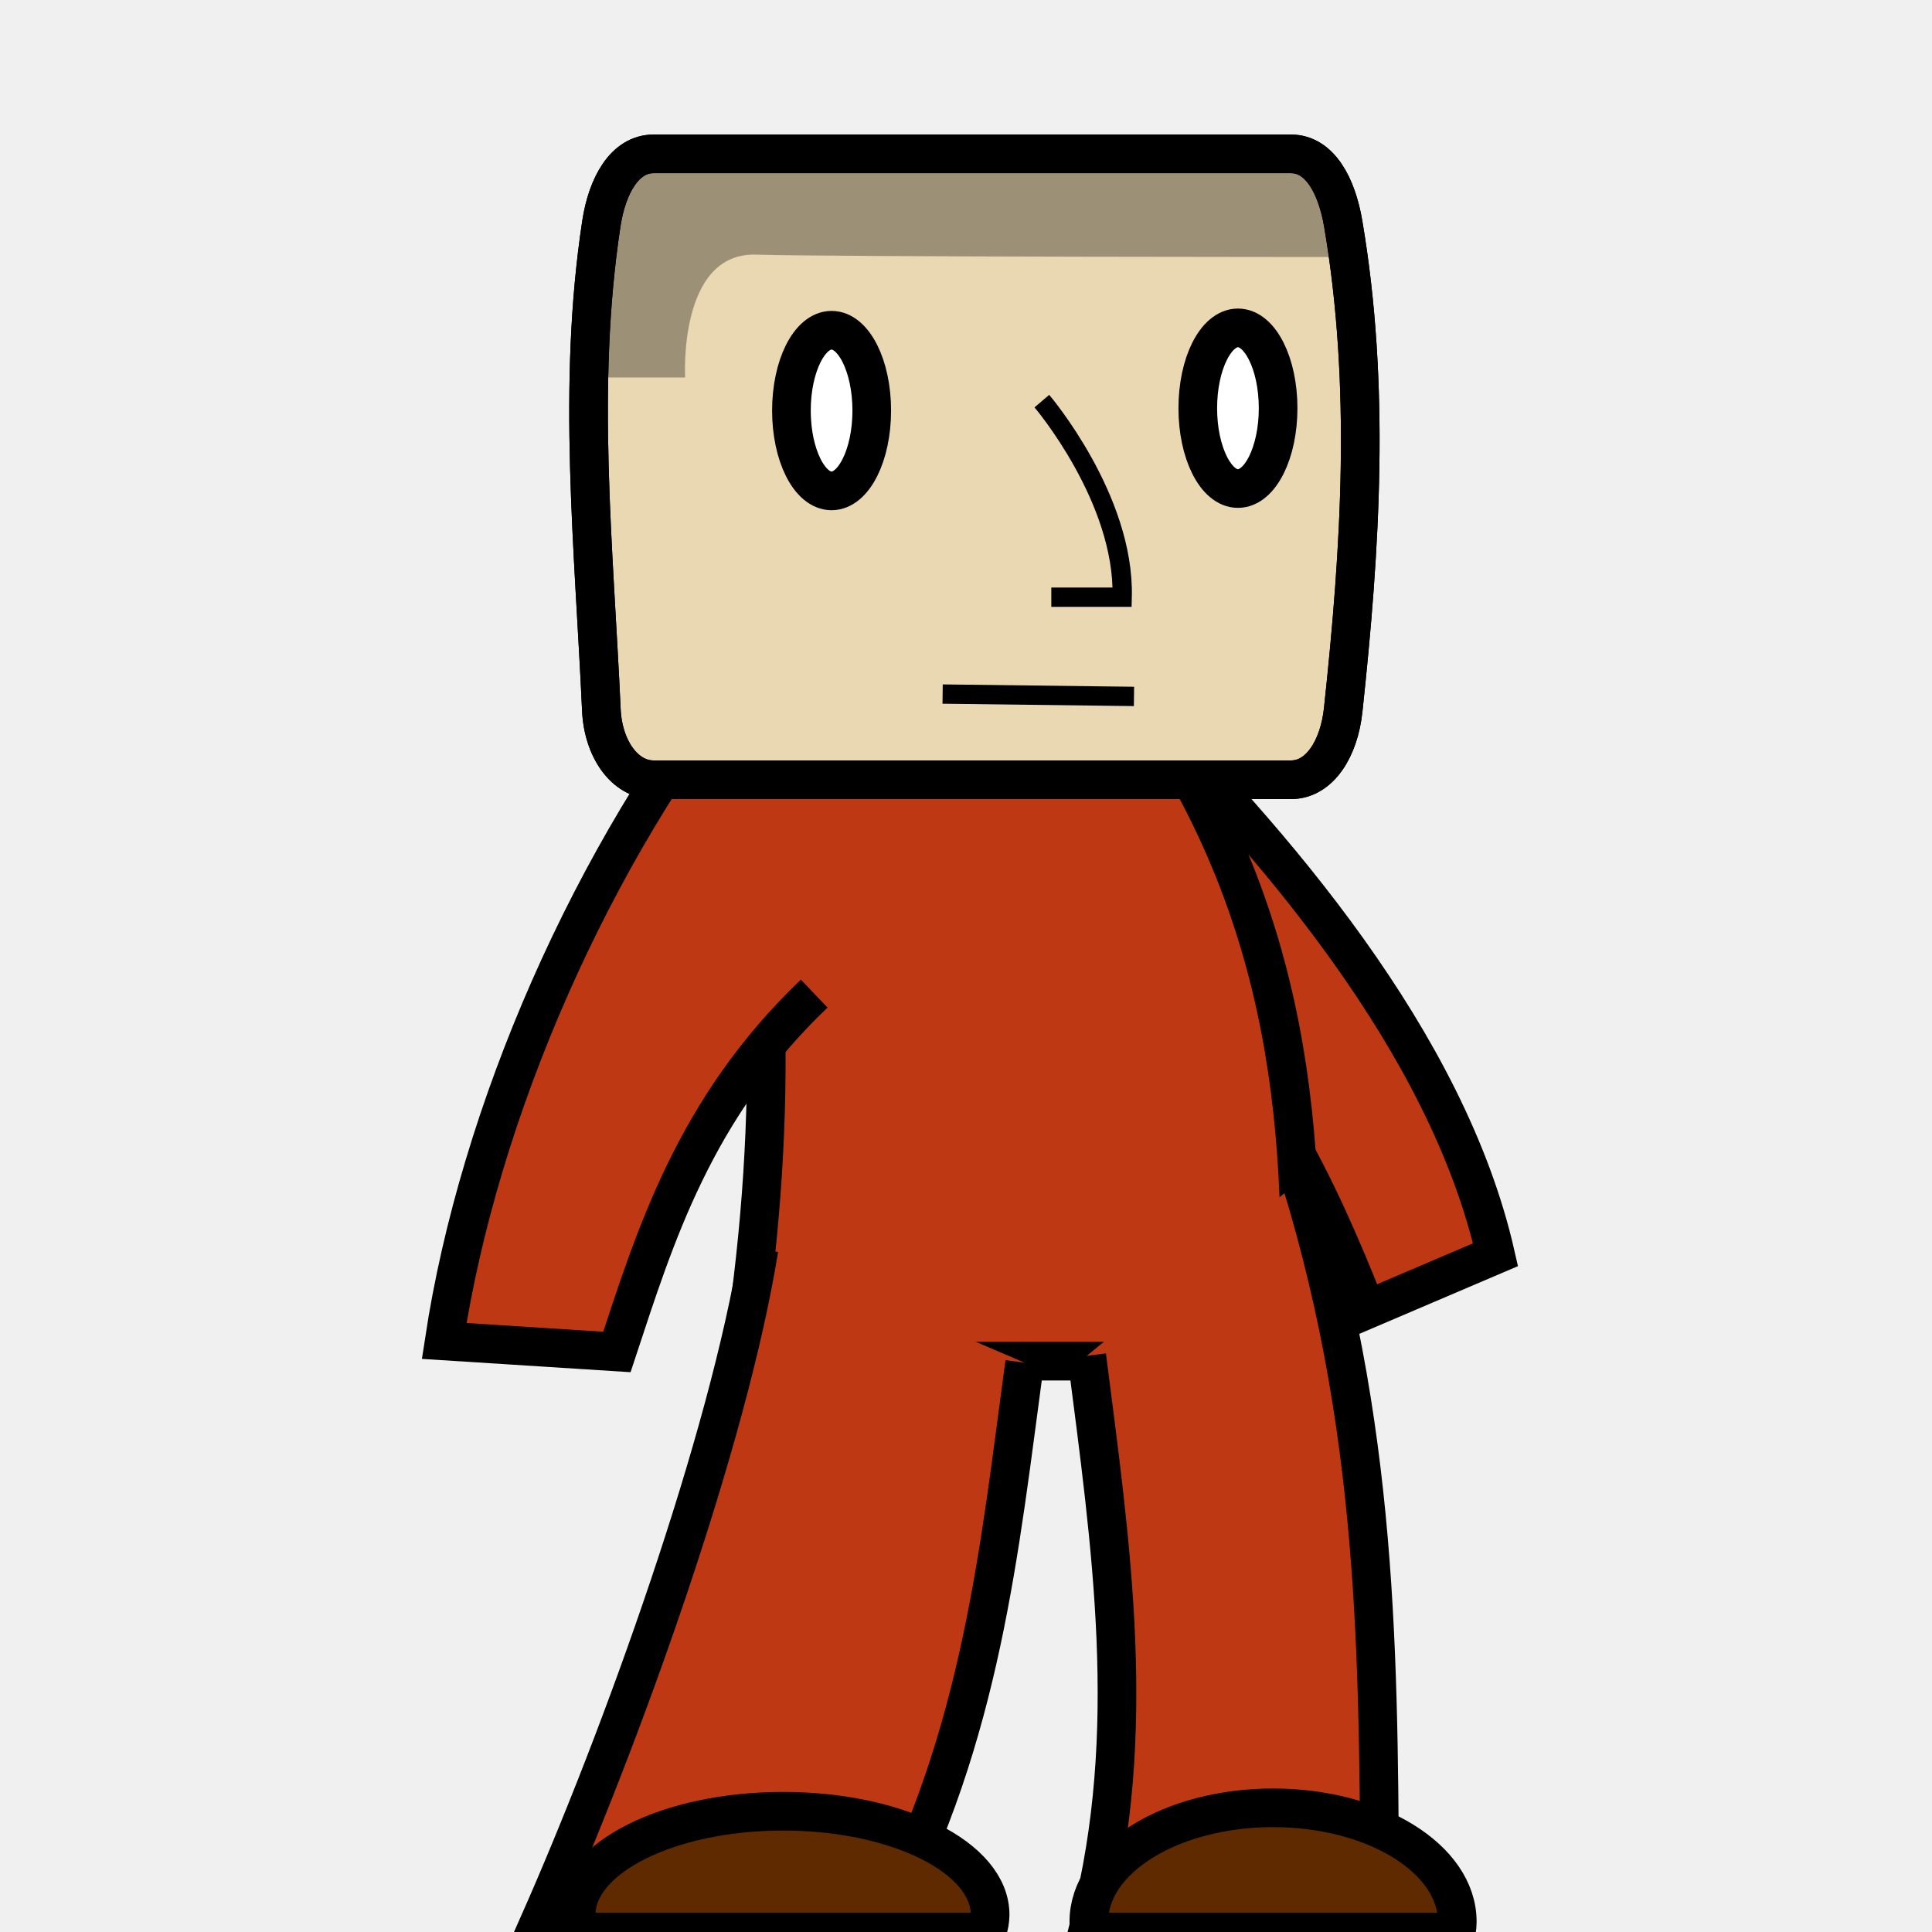
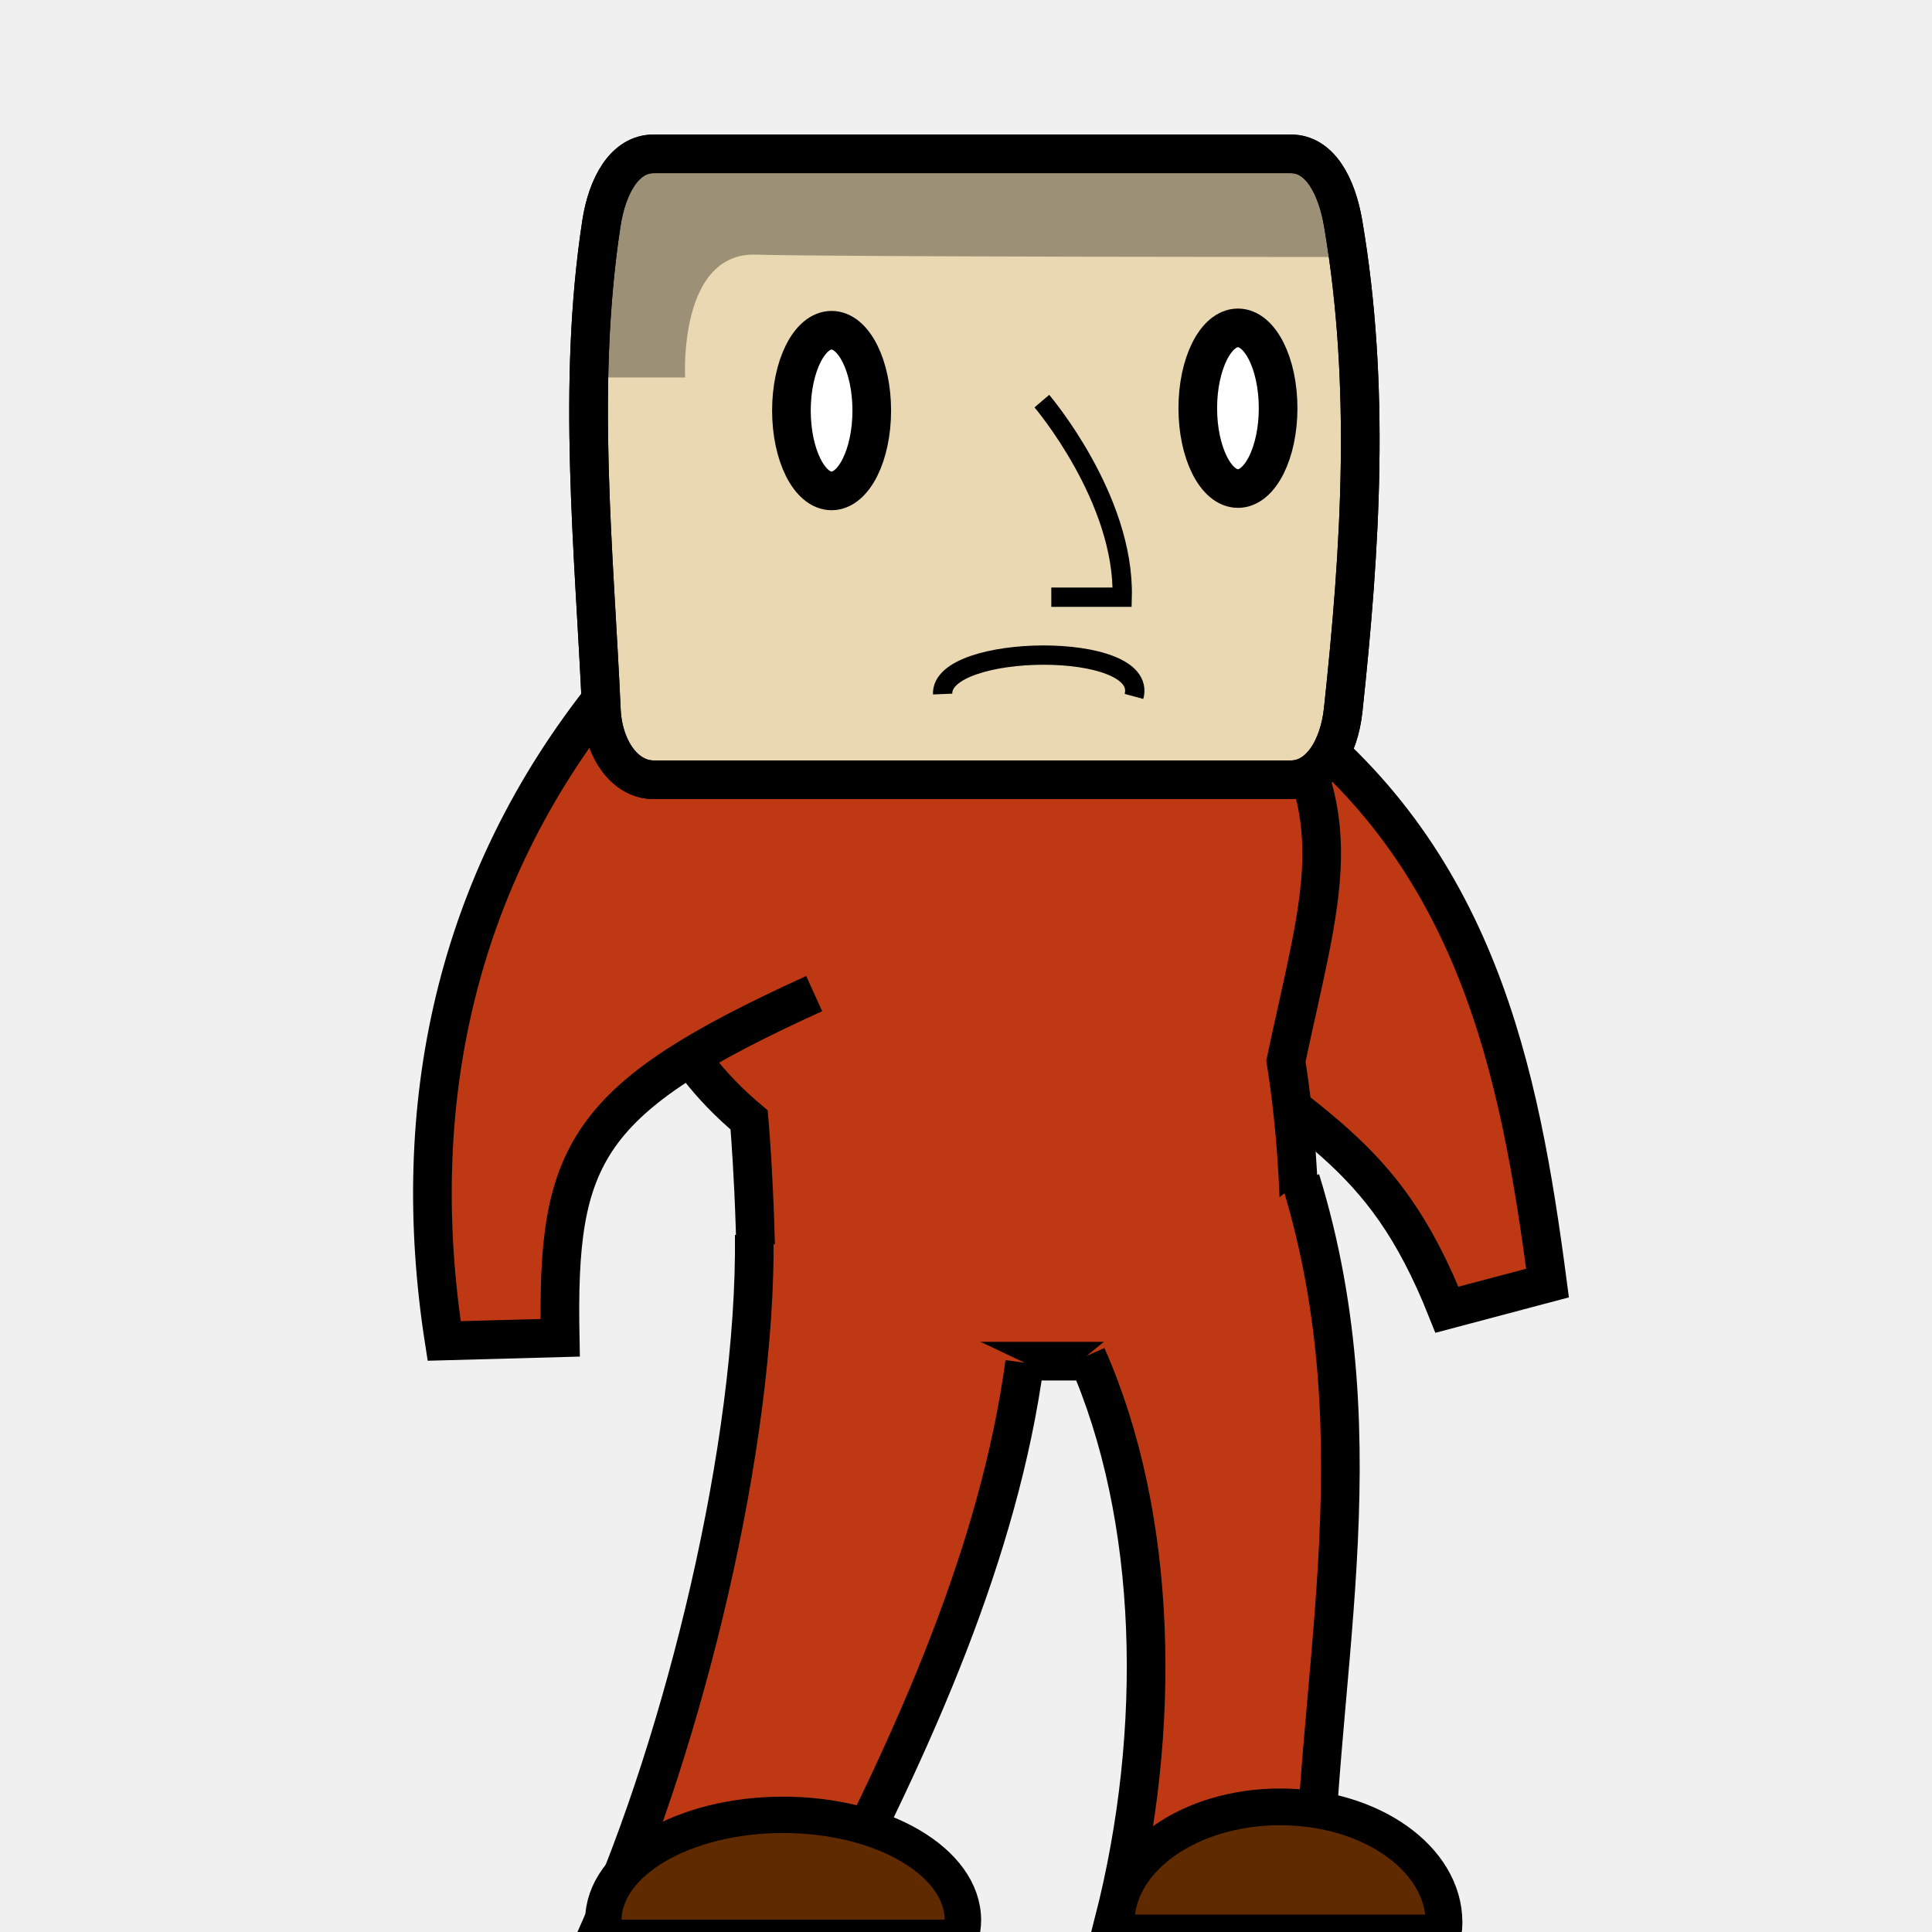
<svg xmlns="http://www.w3.org/2000/svg" width="100" height="100" id="svg2" version="1.1" viewBox="0 0 100 100">
  <defs id="defs4" />
  <g id="layer1" transform="translate(0,-952.3622)">
-     <path style="opacity:1;fill:#be3913;fill-opacity:1;fill-rule:evenodd;stroke:#000000;stroke-width:2;stroke-linecap:butt;stroke-linejoin:miter;stroke-miterlimit:4;stroke-dasharray:none;stroke-opacity:1" d="m 58.214,988.255 c 7.719,7.68 16.693,18.051 19.195,29.051 l -6.673,2.848 c -3.405,-8.546 -6.179,-13.607 -13.773,-20.291 z" id="path4180" />
-     <path style="fill:#be3913;fill-rule:evenodd;stroke:#000000;stroke-width:2;stroke-linecap:butt;stroke-linejoin:miter;stroke-opacity:1;fill-opacity:1;opacity:1;stroke-miterlimit:4;stroke-dasharray:none" d="m 37.376,988.47 c 2.912,11.448 2.803,22.897 1.01,34.345 l 28.789,0 c 0.481,-11.533 -0.174,-23.065 -8.334,-34.598 z" id="path4140" />
-     <path style="opacity:1;fill:#be3913;fill-opacity:1;fill-rule:evenodd;stroke:#000000;stroke-width:2;stroke-linecap:butt;stroke-linejoin:miter;stroke-miterlimit:4;stroke-dasharray:none;stroke-opacity:1" d="m 38.538,986.687 c -7.956,9.896 -13.757,23.289 -15.547,35.083 l 8.94,0.57 c 1.968,-5.952 3.983,-12.596 10.212,-18.549" id="path4178" />
-     <path style="opacity:1;fill:#be3913;fill-opacity:1;fill-rule:evenodd;stroke:#000000;stroke-width:2;stroke-linecap:butt;stroke-linejoin:miter;stroke-miterlimit:4;stroke-dasharray:none;stroke-opacity:1" d="m 56.25,1022.541 c 1.258,9.821 2.695,19.464 0.179,29.286 l 15,0.179 c -0.104,-12.436 0.143,-24.754 -4.107,-38.572" id="path4144" />
-     <path style="opacity:1;fill:#be3913;fill-opacity:1;fill-rule:evenodd;stroke:#000000;stroke-width:2;stroke-linecap:butt;stroke-linejoin:miter;stroke-miterlimit:4;stroke-dasharray:none;stroke-opacity:1" d="m 39.286,1017.005 c -1.59,9.881 -7.051,25.119 -11.429,35 l 17.857,-0.179 c 5.103,-9.702 6.008,-19.226 7.321,-28.929" id="path4142" />
-     <path style="opacity:1;fill:#5f2a00;fill-opacity:1;stroke:#000000;stroke-width:2;stroke-linecap:butt;stroke-miterlimit:4;stroke-dasharray:none;stroke-opacity:1" d="m 65.893,1045.935 a 9.535,5.893 0 0 0 -9.535,5.893 9.535,5.893 0 0 0 0.049,0.535 l 18.979,0 a 9.535,5.893 0 0 0 0.043,-0.535 9.535,5.893 0 0 0 -9.535,-5.893 z" id="path4176" />
-     <path style="opacity:1;fill:#5f2a00;fill-opacity:1;stroke:#000000;stroke-width:2;stroke-linecap:butt;stroke-miterlimit:4;stroke-dasharray:none;stroke-opacity:1" d="m 40.535,1046.112 a 10.714,5.357 0 0 0 -10.713,5.357 10.714,5.357 0 0 0 0.15,0.893 l 21.117,0 a 10.714,5.357 0 0 0 0.16,-0.893 10.714,5.357 0 0 0 -10.715,-5.357 z" id="path4150" />
-     <path style="opacity:1;fill:#e9d8b1;fill-opacity:1;stroke:#000000;stroke-width:2;stroke-linecap:butt;stroke-miterlimit:4;stroke-dasharray:none;stroke-opacity:1" d="m 33.83,960.326 c -1.498,0 -2.404,1.645 -2.703,3.607 -1.279,8.394 -0.38,16.788 0,25.182 0.09,1.995 1.206,3.607 2.703,3.607 l 32.99,0 c 1.498,0 2.491,-1.627 2.703,-3.607 0.901,-8.394 1.427,-16.788 0,-25.182 -0.332,-1.953 -1.206,-3.607 -2.703,-3.607 z" id="rect4137" />
-     <ellipse style="opacity:1;fill:#ffffff;fill-opacity:1;stroke:#000000;stroke-width:2;stroke-linecap:butt;stroke-miterlimit:4;stroke-dasharray:none;stroke-opacity:1" id="path4182" cx="43.043" cy="973.613" rx="2.079" ry="4.158" />
-     <path d="m 31.06,971.901 4.402,0 c 0,0 -0.367,-6.481 3.668,-6.359 4.035,0.122 30.57,0.122 30.57,0.122 0,0 0,-5.258 -1.712,-5.258 -1.712,0 -34.483,-0.856 -35.217,0 -0.734,0.856 -1.712,11.494 -1.712,11.494 z" style="fill:#000000;fill-opacity:0.329;fill-rule:evenodd;stroke:none;stroke-width:1px;stroke-linecap:butt;stroke-linejoin:miter;stroke-opacity:1" id="path4205" />
-     <ellipse style="opacity:1;fill:#ffffff;fill-opacity:1;stroke:#000000;stroke-width:2;stroke-linecap:butt;stroke-miterlimit:4;stroke-dasharray:none;stroke-opacity:1" id="path4182-7" cx="64.076" cy="973.491" rx="2.079" ry="4.158" />
-     <path style="fill:none;fill-rule:evenodd;stroke:#000000;stroke-width:1px;stroke-linecap:butt;stroke-linejoin:miter;stroke-opacity:1" d="m 53.926,973.124 c 0,0 4.291,5.031 4.158,10.149 l -3.668,0" id="path4199" />
-     <path style="fill:none;fill-rule:evenodd;stroke:#000000;stroke-width:1px;stroke-linecap:butt;stroke-linejoin:miter;stroke-opacity:1" d="m 48.79,988.287 9.905,0.122" id="path4201" />
-     <path id="path4207" d="m 33.83,960.326 c -1.498,0 -2.404,1.645 -2.703,3.607 -1.279,8.394 -0.38,16.788 0,25.182 0.09,1.995 1.206,3.607 2.703,3.607 l 32.99,0 c 1.498,0 2.491,-1.627 2.703,-3.607 0.901,-8.394 1.427,-16.788 0,-25.182 -0.332,-1.953 -1.206,-3.607 -2.703,-3.607 z" style="opacity:1;fill:none;fill-opacity:1;stroke:#000000;stroke-width:2;stroke-linecap:butt;stroke-miterlimit:4;stroke-dasharray:none;stroke-opacity:1" />
+     <g id="g4712">
+       <path id="path4180" d="m 66.04,988.989 c 10.416,7.68 12.614,18.785 14.06,29.784 l -5.206,1.381 c -3.405,-8.546 -7.157,-9.205 -14.751,-15.889 z" style="opacity:1;fill:#be3913;fill-opacity:1;fill-rule:evenodd;stroke:#000000;stroke-width:2;stroke-linecap:butt;stroke-linejoin:miter;stroke-miterlimit:4;stroke-dasharray:none;stroke-opacity:1" />
+       <path id="path4140" d="m 31.995,987.736 c 1.854,7.287 -1.59,15.552 6.78,22.595 0,0 0.506,5.632 0.344,12.484 l 28.056,0 c 0.216,-5.179 0.203,-10.357 -0.616,-15.536 1.83,-8.621 3.469,-12.778 -1.115,-19.062 z" style="opacity:1;fill:#be3913;fill-opacity:1;fill-rule:evenodd;stroke:#000000;stroke-width:2;stroke-linecap:butt;stroke-linejoin:miter;stroke-miterlimit:4;stroke-dasharray:none;stroke-opacity:1" />
+       <path id="path4178" d="m 31.445,988.155 c -7.956,9.896 -10.333,21.577 -8.455,33.615 l 6.005,-0.164 c -0.184,-9.569 1.212,-12.381 13.147,-17.815" style="opacity:1;fill:#be3913;fill-opacity:1;fill-rule:evenodd;stroke:#000000;stroke-width:2;stroke-linecap:butt;stroke-linejoin:miter;stroke-miterlimit:4;stroke-dasharray:none;stroke-opacity:1" />
+       <path id="path4144" d="m 56.25,1022.541 c 3.704,8.354 3.918,19.464 1.401,29.286 l 10.353,0.423 c -0.104,-12.436 3.567,-24.998 -0.683,-38.816" style="opacity:1;fill:#be3913;fill-opacity:1;fill-rule:evenodd;stroke:#000000;stroke-width:2;stroke-linecap:butt;stroke-linejoin:miter;stroke-miterlimit:4;stroke-dasharray:none;stroke-opacity:1" />
+       <path id="path4142" d="m 39.041,1016.271 c 0.122,10.859 -3.627,26.097 -8.005,35.978 l 11.254,-0.179 c 5.103,-9.702 9.432,-19.471 10.745,-29.173" style="opacity:1;fill:#be3913;fill-opacity:1;fill-rule:evenodd;stroke:#000000;stroke-width:2;stroke-linecap:butt;stroke-linejoin:miter;stroke-miterlimit:4;stroke-dasharray:none;stroke-opacity:1" />
+       <path id="path4176" d="m 66.259,1045.885 c -4.685,-10e-5 -8.484,2.679 -8.484,5.983 0.003,0.181 0.017,0.363 0.043,0.543 l 16.887,0 c 0.024,-0.181 0.037,-0.362 0.038,-0.543 -3.12e-4,-3.305 -3.799,-5.983 -8.484,-5.983 z" style="opacity:1;fill:#5f2a00;fill-opacity:1;stroke:#000000;stroke-width:1.901;stroke-linecap:butt;stroke-miterlimit:4;stroke-dasharray:none;stroke-opacity:1" />
+       <path id="path4150" d="m 40.535,1046.298 c -5.139,4e-4 -9.305,2.444 -9.305,5.459 1.79e-4,0.305 0.044,0.609 0.131,0.909 l 18.342,0 c 0.09,-0.3 0.136,-0.605 0.139,-0.909 1.94e-4,-3.015 -4.167,-5.459 -9.307,-5.459 z" style="opacity:1;fill:#5f2a00;fill-opacity:1;stroke:#000000;stroke-width:1.882;stroke-linecap:butt;stroke-miterlimit:4;stroke-dasharray:none;stroke-opacity:1" />
+       <path id="rect4137" d="m 33.83,960.326 c -1.498,0 -2.404,1.645 -2.703,3.607 -1.279,8.394 -0.38,16.788 0,25.182 0.09,1.995 1.206,3.607 2.703,3.607 l 32.99,0 c 1.498,0 2.491,-1.627 2.703,-3.607 0.901,-8.394 1.427,-16.788 0,-25.182 -0.332,-1.953 -1.206,-3.607 -2.703,-3.607 z" style="opacity:1;fill:#e9d8b1;fill-opacity:1;stroke:#000000;stroke-width:2;stroke-linecap:butt;stroke-miterlimit:4;stroke-dasharray:none;stroke-opacity:1" />
+       <ellipse d="m 45.122,973.613 a 2.079,4.158 0 0 1 -2.079,4.158 2.079,4.158 0 0 1 -2.079,-4.158 2.079,4.158 0 0 1 2.079,-4.158 2.079,4.158 0 0 1 2.079,4.158 z" ry="4.158" rx="2.079" cy="973.613" cx="43.043" id="path4182" style="opacity:1;fill:#ffffff;fill-opacity:1;stroke:#000000;stroke-width:2;stroke-linecap:butt;stroke-miterlimit:4;stroke-dasharray:none;stroke-opacity:1" />
+       <path id="path4205" style="fill:#000000;fill-opacity:0.329;fill-rule:evenodd;stroke:none;stroke-width:1px;stroke-linecap:butt;stroke-linejoin:miter;stroke-opacity:1" d="m 31.06,971.901 4.402,0 c 0,0 -0.367,-6.481 3.668,-6.359 4.035,0.122 30.57,0.122 30.57,0.122 0,0 0,-5.258 -1.712,-5.258 -1.712,0 -34.483,-0.856 -35.217,0 -0.734,0.856 -1.712,11.494 -1.712,11.494 z" />
+       <ellipse d="m 66.154,973.491 a 2.079,4.158 0 0 1 -2.079,4.158 2.079,4.158 0 0 1 -2.079,-4.158 2.079,4.158 0 0 1 2.079,-4.158 2.079,4.158 0 0 1 2.079,4.158 z" ry="4.158" rx="2.079" cy="973.491" cx="64.076" id="path4182-7" style="opacity:1;fill:#ffffff;fill-opacity:1;stroke:#000000;stroke-width:2;stroke-linecap:butt;stroke-miterlimit:4;stroke-dasharray:none;stroke-opacity:1" />
+       <path id="path4199" d="m 53.926,973.124 c 0,0 4.291,5.031 4.158,10.149 l -3.668,0" style="fill:none;fill-rule:evenodd;stroke:#000000;stroke-width:1px;stroke-linecap:butt;stroke-linejoin:miter;stroke-opacity:1" />
+       <path id="path4201" d="m 48.79,988.287 c -0.108,-2.634 10.695,-2.786 9.905,0.122" style="fill:none;fill-rule:evenodd;stroke:#000000;stroke-width:1px;stroke-linecap:butt;stroke-linejoin:miter;stroke-opacity:1" />
+       <path style="opacity:1;fill:none;fill-opacity:1;stroke:#000000;stroke-width:2;stroke-linecap:butt;stroke-miterlimit:4;stroke-dasharray:none;stroke-opacity:1" d="m 33.83,960.326 c -1.498,0 -2.404,1.645 -2.703,3.607 -1.279,8.394 -0.38,16.788 0,25.182 0.09,1.995 1.206,3.607 2.703,3.607 l 32.99,0 c 1.498,0 2.491,-1.627 2.703,-3.607 0.901,-8.394 1.427,-16.788 0,-25.182 -0.332,-1.953 -1.206,-3.607 -2.703,-3.607 z" id="path4207" />
+     </g>
+     <path style="opacity:0.99;fill:#763716;fill-opacity:1;stroke:#000000;stroke-width:1;stroke-linecap:butt;stroke-miterlimit:4;stroke-dasharray:none;stroke-opacity:1" d="m 140.995,956.382 0,0.859 -36.161,0.392 -0.285,16.186 36.446,-8.568 0,1.633 4.405,0 0,5.252 c 0.394,0.262 8.56,1.099 9.443,-5.252 l 24.777,0 0,-5.14 52.922,0.108 0,-2.641 -52.922,0 0,-2.83 -38.626,0 z m 6.863,10.503 4.267,0 c -0.707,3.244 -2.835,1.653 -4.185,2.711 l -0.083,-2.711 z" id="rect4728" />
  </g>
</svg>
